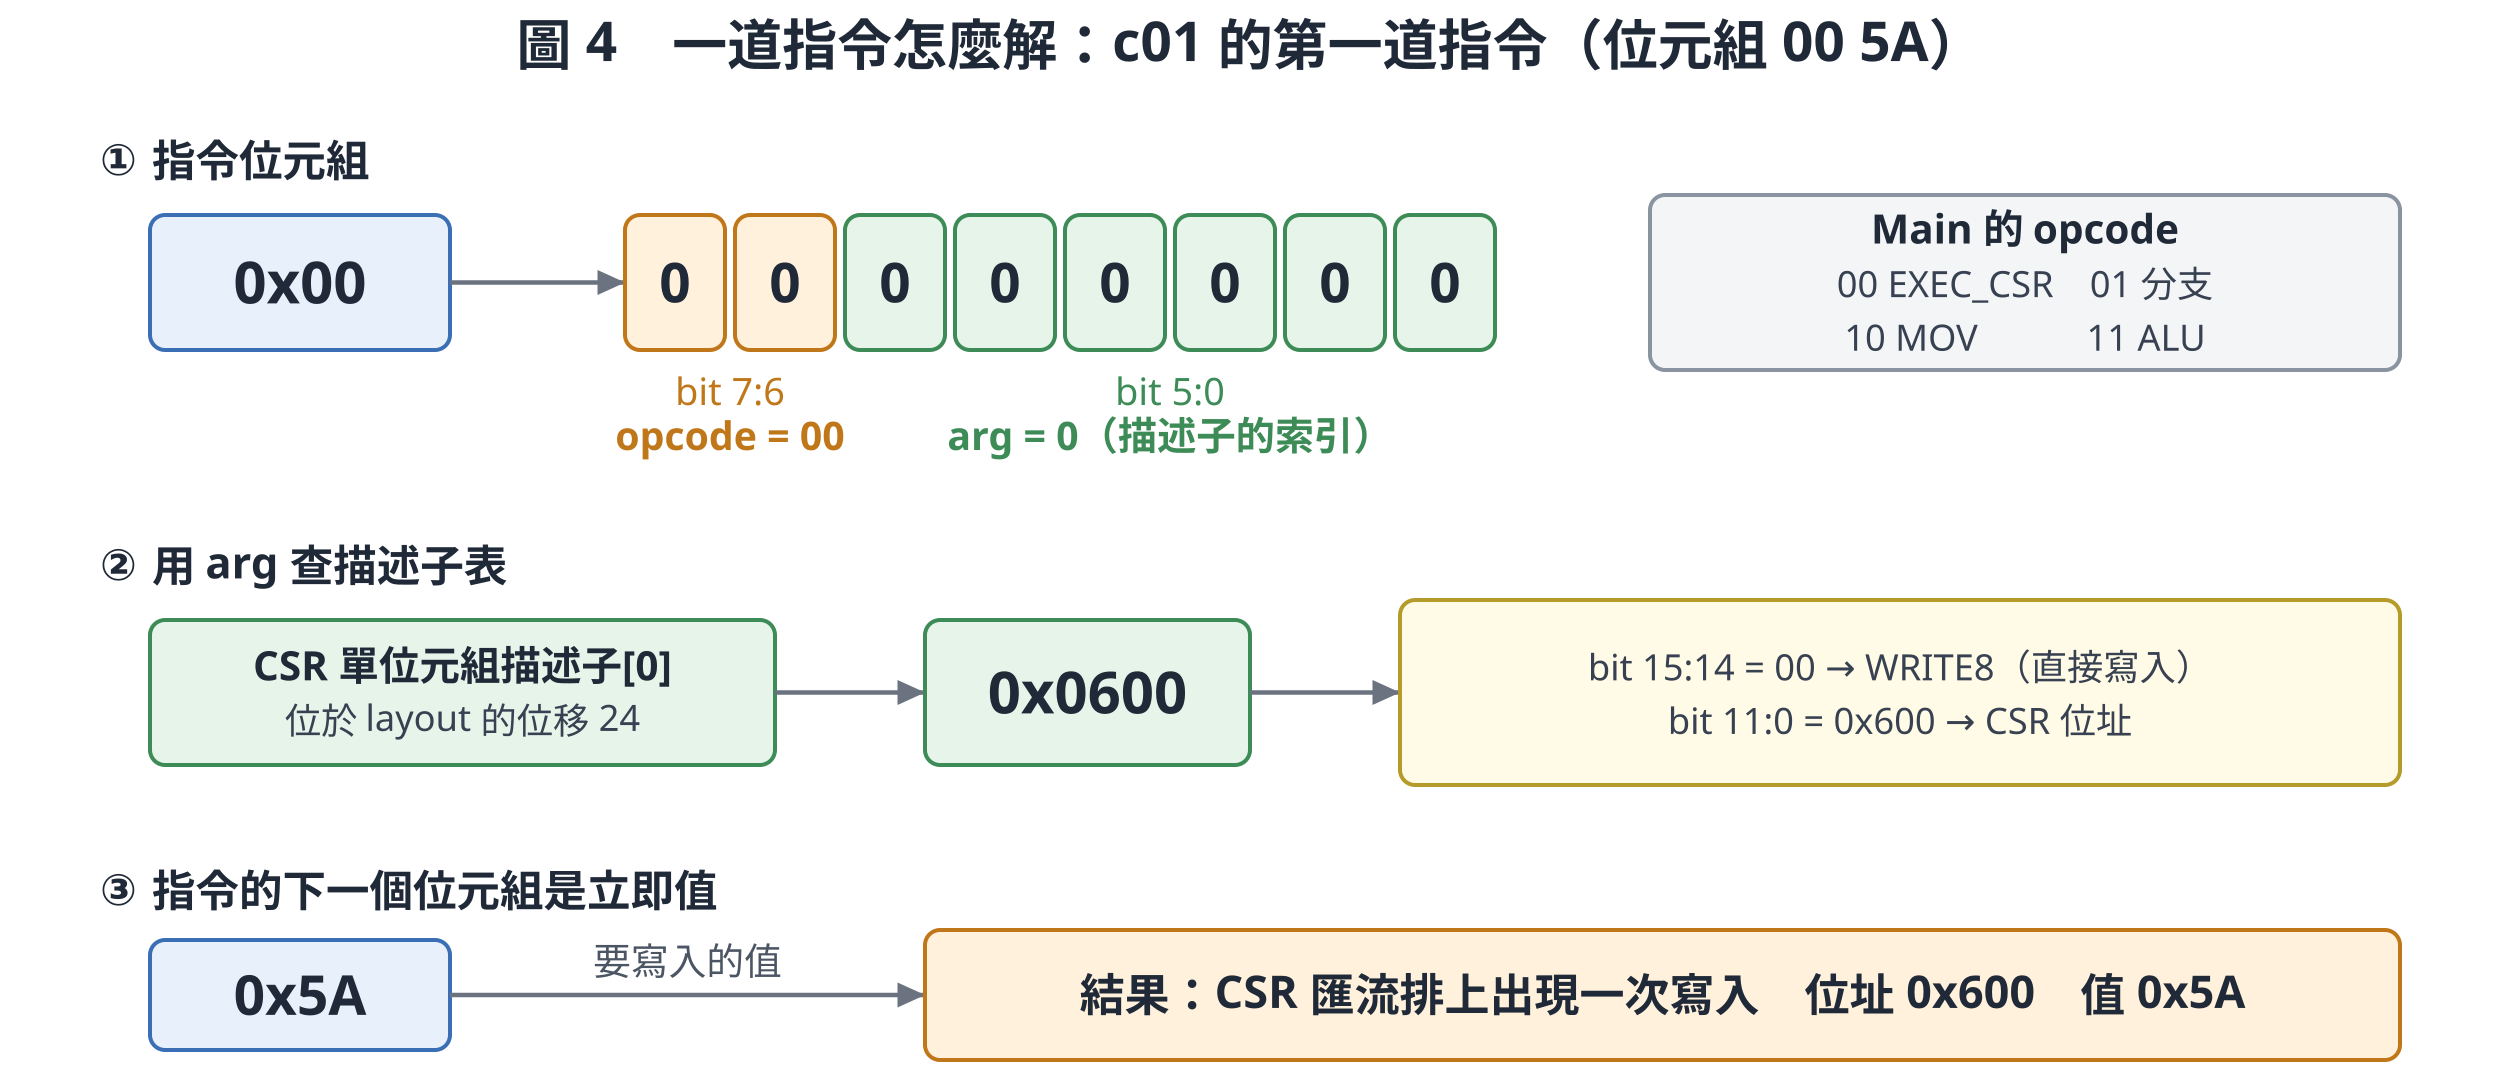
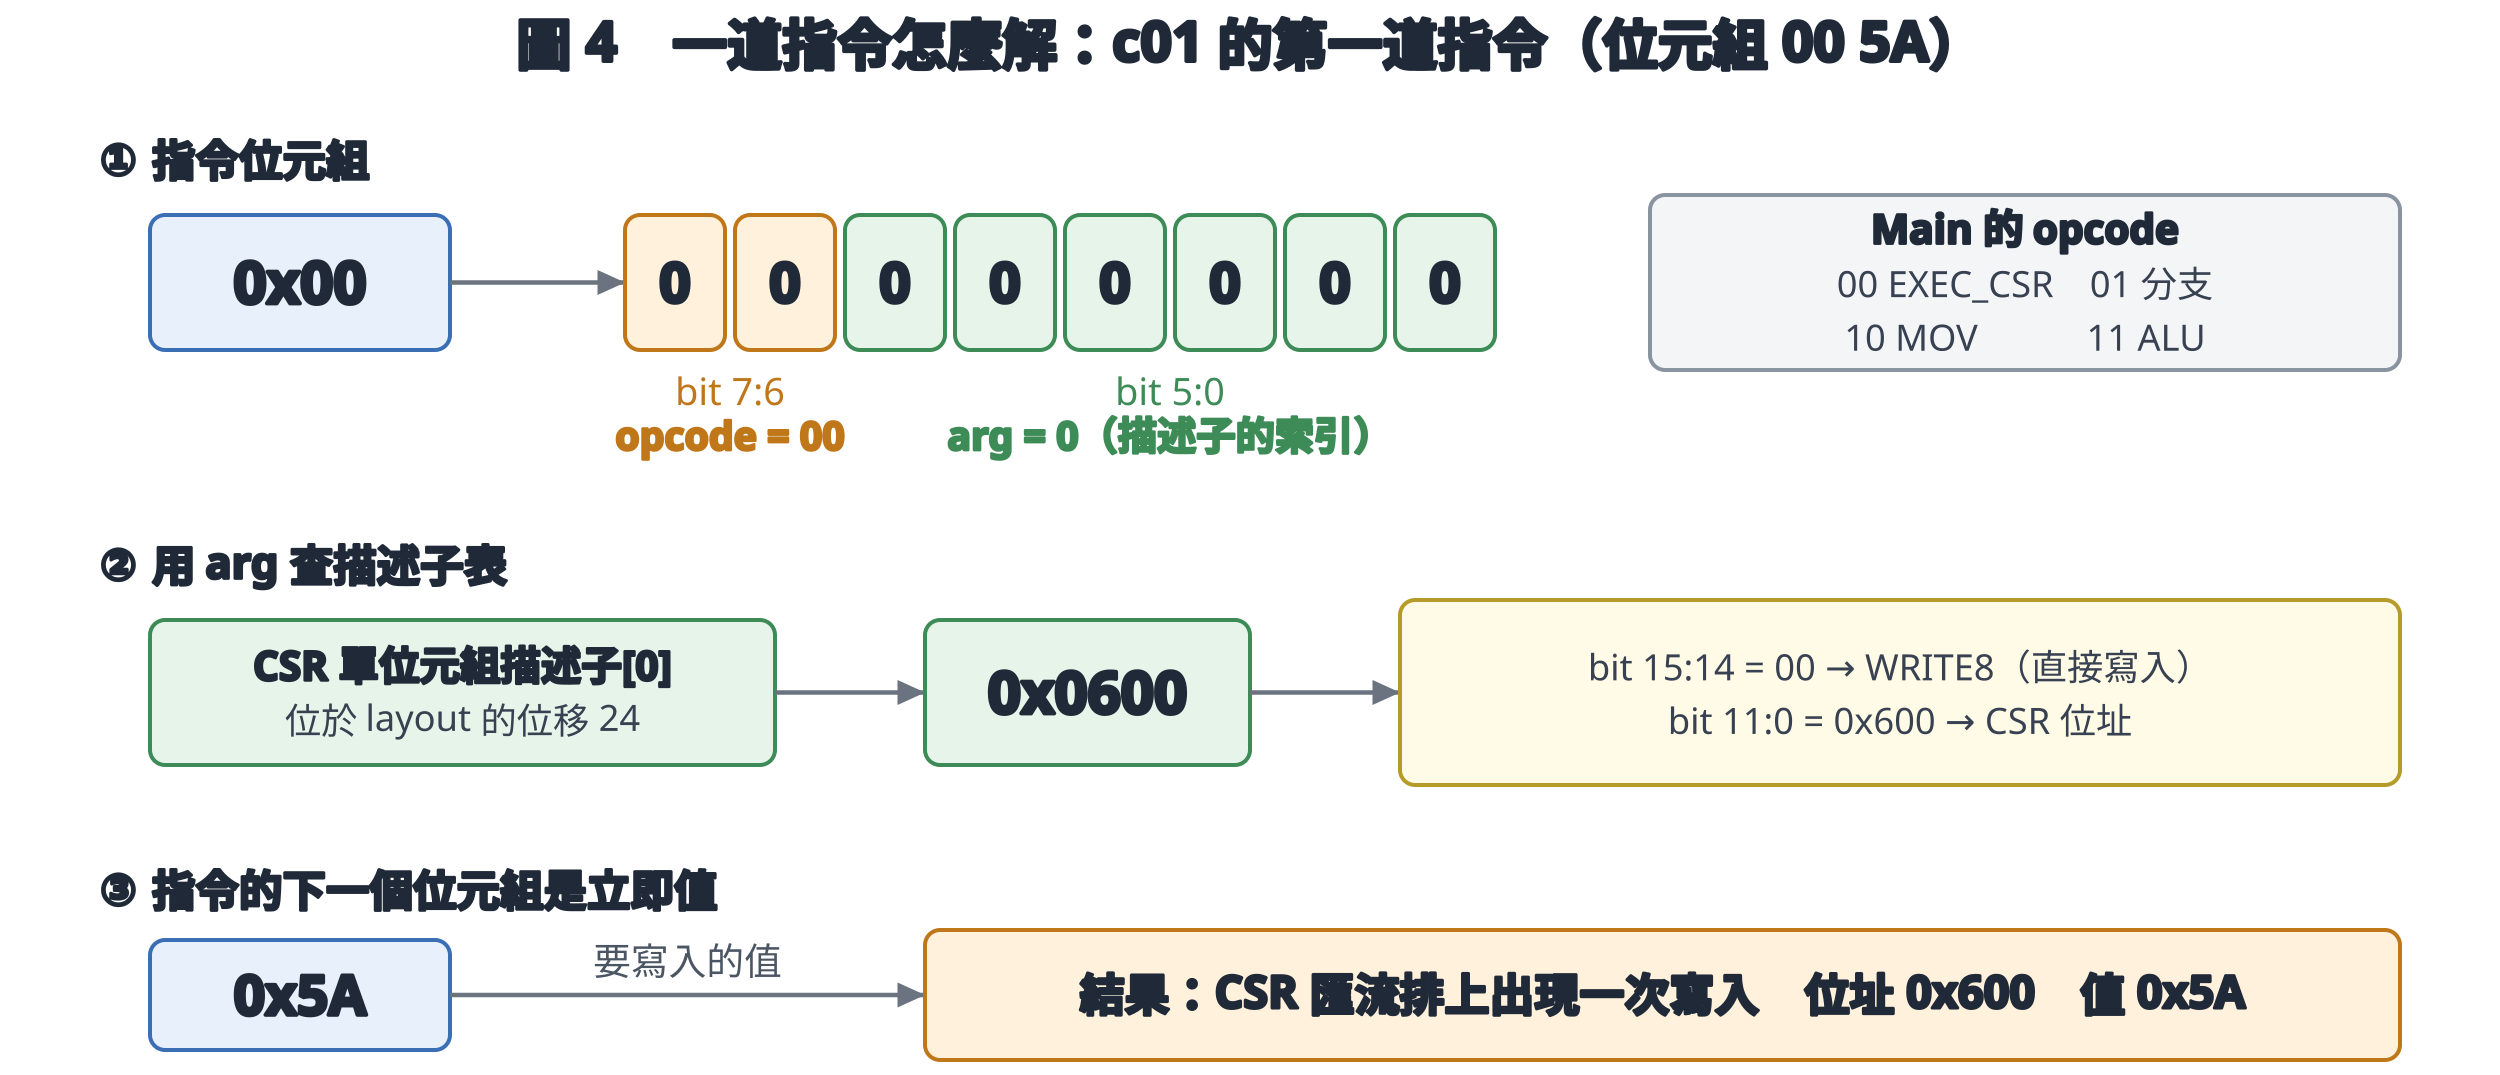
<svg xmlns="http://www.w3.org/2000/svg" width="1000" height="430" viewBox="0 0 1000 430">
  <rect x="0" y="0" width="1000" height="430" fill="#ffffff" />
-   <text x="500" y="26" font-family="WenQuanYi Zen Hei" font-size="22.0" font-weight="bold" text-anchor="middle" fill="#1f2937">圖 4　一道指令怎麼解：c01 的第一道指令（位元組 00 5A）</text>
-   <text x="40" y="70" font-family="WenQuanYi Zen Hei" font-size="17.4" font-weight="bold" text-anchor="start" fill="#1f2937">① 指令位元組</text>
+   <text x="500" y="26" font-family="WenQuanYi Zen Hei" font-size="22.0" font-weight="bold" text-anchor="middle" fill="#1f2937" stroke="#1f2937" stroke-width="1.54" stroke-linejoin="round">圖 4　一道指令怎麼解：c01 的第一道指令（位元組 00 5A）</text>
+   <text x="40" y="70" font-family="WenQuanYi Zen Hei" font-size="17.4" font-weight="bold" text-anchor="start" fill="#1f2937" stroke="#1f2937" stroke-width="1.22" stroke-linejoin="round">① 指令位元組</text>
  <rect x="60" y="86" width="120" height="54" rx="6" fill="#e8f0fb" stroke="#3b6fb5" stroke-width="1.6" />
-   <text x="120.0" y="121.352" font-family="WenQuanYi Zen Hei" font-size="23.2" font-weight="bold" text-anchor="middle" fill="#1f2937">0x00</text>
+   <text x="120.0" y="121.352" font-family="WenQuanYi Zen Hei" font-size="23.2" font-weight="bold" text-anchor="middle" fill="#1f2937" stroke="#1f2937" stroke-width="1.62" stroke-linejoin="round">0x00</text>
  <line x1="180" y1="113" x2="250" y2="113" stroke="#6b7280" stroke-width="1.8" />
  <polygon points="250.0,113.0 239.0,118.0 239.0,108.0" fill="#6b7280" />
  <rect x="250" y="86" width="40" height="54" rx="6" fill="#fff1dc" stroke="#c0771a" stroke-width="1.6" />
-   <text x="270.0" y="120.934" font-family="WenQuanYi Zen Hei" font-size="22.0" font-weight="bold" text-anchor="middle" fill="#1f2937">0</text>
+   <text x="270.0" y="120.934" font-family="WenQuanYi Zen Hei" font-size="22.0" font-weight="bold" text-anchor="middle" fill="#1f2937" stroke="#1f2937" stroke-width="1.54" stroke-linejoin="round">0</text>
  <rect x="294" y="86" width="40" height="54" rx="6" fill="#fff1dc" stroke="#c0771a" stroke-width="1.6" />
-   <text x="314.0" y="120.934" font-family="WenQuanYi Zen Hei" font-size="22.0" font-weight="bold" text-anchor="middle" fill="#1f2937">0</text>
+   <text x="314.0" y="120.934" font-family="WenQuanYi Zen Hei" font-size="22.0" font-weight="bold" text-anchor="middle" fill="#1f2937" stroke="#1f2937" stroke-width="1.54" stroke-linejoin="round">0</text>
  <rect x="338" y="86" width="40" height="54" rx="6" fill="#e7f4ea" stroke="#3d8b56" stroke-width="1.6" />
-   <text x="358.0" y="120.934" font-family="WenQuanYi Zen Hei" font-size="22.0" font-weight="bold" text-anchor="middle" fill="#1f2937">0</text>
+   <text x="358.0" y="120.934" font-family="WenQuanYi Zen Hei" font-size="22.0" font-weight="bold" text-anchor="middle" fill="#1f2937" stroke="#1f2937" stroke-width="1.54" stroke-linejoin="round">0</text>
  <rect x="382" y="86" width="40" height="54" rx="6" fill="#e7f4ea" stroke="#3d8b56" stroke-width="1.6" />
-   <text x="402.0" y="120.934" font-family="WenQuanYi Zen Hei" font-size="22.0" font-weight="bold" text-anchor="middle" fill="#1f2937">0</text>
+   <text x="402.0" y="120.934" font-family="WenQuanYi Zen Hei" font-size="22.0" font-weight="bold" text-anchor="middle" fill="#1f2937" stroke="#1f2937" stroke-width="1.54" stroke-linejoin="round">0</text>
  <rect x="426" y="86" width="40" height="54" rx="6" fill="#e7f4ea" stroke="#3d8b56" stroke-width="1.6" />
-   <text x="446.0" y="120.934" font-family="WenQuanYi Zen Hei" font-size="22.0" font-weight="bold" text-anchor="middle" fill="#1f2937">0</text>
+   <text x="446.0" y="120.934" font-family="WenQuanYi Zen Hei" font-size="22.0" font-weight="bold" text-anchor="middle" fill="#1f2937" stroke="#1f2937" stroke-width="1.54" stroke-linejoin="round">0</text>
  <rect x="470" y="86" width="40" height="54" rx="6" fill="#e7f4ea" stroke="#3d8b56" stroke-width="1.6" />
-   <text x="490.0" y="120.934" font-family="WenQuanYi Zen Hei" font-size="22.0" font-weight="bold" text-anchor="middle" fill="#1f2937">0</text>
+   <text x="490.0" y="120.934" font-family="WenQuanYi Zen Hei" font-size="22.0" font-weight="bold" text-anchor="middle" fill="#1f2937" stroke="#1f2937" stroke-width="1.54" stroke-linejoin="round">0</text>
  <rect x="514" y="86" width="40" height="54" rx="6" fill="#e7f4ea" stroke="#3d8b56" stroke-width="1.6" />
-   <text x="534.0" y="120.934" font-family="WenQuanYi Zen Hei" font-size="22.0" font-weight="bold" text-anchor="middle" fill="#1f2937">0</text>
+   <text x="534.0" y="120.934" font-family="WenQuanYi Zen Hei" font-size="22.0" font-weight="bold" text-anchor="middle" fill="#1f2937" stroke="#1f2937" stroke-width="1.54" stroke-linejoin="round">0</text>
  <rect x="558" y="86" width="40" height="54" rx="6" fill="#e7f4ea" stroke="#3d8b56" stroke-width="1.6" />
-   <text x="578.0" y="120.934" font-family="WenQuanYi Zen Hei" font-size="22.0" font-weight="bold" text-anchor="middle" fill="#1f2937">0</text>
+   <text x="578.0" y="120.934" font-family="WenQuanYi Zen Hei" font-size="22.0" font-weight="bold" text-anchor="middle" fill="#1f2937" stroke="#1f2937" stroke-width="1.54" stroke-linejoin="round">0</text>
  <text x="292" y="162" font-family="WenQuanYi Zen Hei" font-size="15.1" font-weight="normal" text-anchor="middle" fill="#c0771a">bit 7:6</text>
-   <text x="292" y="180" font-family="WenQuanYi Zen Hei" font-size="15.7" font-weight="bold" text-anchor="middle" fill="#c0771a">opcode = 00</text>
+   <text x="292" y="180" font-family="WenQuanYi Zen Hei" font-size="15.7" font-weight="bold" text-anchor="middle" fill="#c0771a" stroke="#c0771a" stroke-width="1.1" stroke-linejoin="round">opcode = 00</text>
  <text x="468" y="162" font-family="WenQuanYi Zen Hei" font-size="15.1" font-weight="normal" text-anchor="middle" fill="#3d8b56">bit 5:0</text>
-   <text x="468" y="180" font-family="WenQuanYi Zen Hei" font-size="15.7" font-weight="bold" text-anchor="middle" fill="#3d8b56">arg = 0（描述子的索引）</text>
+   <text x="468" y="180" font-family="WenQuanYi Zen Hei" font-size="15.7" font-weight="bold" text-anchor="middle" fill="#3d8b56" stroke="#3d8b56" stroke-width="1.1" stroke-linejoin="round">arg = 0（描述子的索引）</text>
  <rect x="660" y="78" width="300" height="70" rx="6" fill="#f4f5f7" stroke="#8a93a0" stroke-width="1.6" />
-   <text x="810.0" y="97.41" font-family="WenQuanYi Zen Hei" font-size="16.2" font-weight="bold" text-anchor="middle" fill="#1f2937">Main 的 opcode</text>
+   <text x="810.0" y="97.41" font-family="WenQuanYi Zen Hei" font-size="16.2" font-weight="bold" text-anchor="middle" fill="#1f2937" stroke="#1f2937" stroke-width="1.13" stroke-linejoin="round">Main 的 opcode</text>
  <text x="810.0" y="118.846" font-family="WenQuanYi Zen Hei" font-size="14.5" font-weight="normal" text-anchor="middle" fill="#374151">00 EXEC_CSR　01 分支</text>
  <text x="810.0" y="140.283" font-family="WenQuanYi Zen Hei" font-size="14.5" font-weight="normal" text-anchor="middle" fill="#374151">10 MOV　　　11 ALU</text>
-   <text x="40" y="232" font-family="WenQuanYi Zen Hei" font-size="17.4" font-weight="bold" text-anchor="start" fill="#1f2937">② 用 arg 查描述子表</text>
+   <text x="40" y="232" font-family="WenQuanYi Zen Hei" font-size="17.4" font-weight="bold" text-anchor="start" fill="#1f2937" stroke="#1f2937" stroke-width="1.22" stroke-linejoin="round">② 用 arg 查描述子表</text>
  <rect x="60" y="248" width="250" height="58" rx="6" fill="#e7f4ea" stroke="#3d8b56" stroke-width="1.6" />
-   <text x="185.0" y="272.128" font-family="WenQuanYi Zen Hei" font-size="16.2" font-weight="bold" text-anchor="middle" fill="#1f2937">CSR 單位元組描述子[0]</text>
+   <text x="185.0" y="272.128" font-family="WenQuanYi Zen Hei" font-size="16.2" font-weight="bold" text-anchor="middle" fill="#1f2937" stroke="#1f2937" stroke-width="1.13" stroke-linejoin="round">CSR 單位元組描述子[0]</text>
  <text x="185.0" y="293.565" font-family="WenQuanYi Zen Hei" font-size="14.5" font-weight="normal" text-anchor="middle" fill="#374151">位於 layout 的位移 24</text>
  <line x1="310" y1="277" x2="370" y2="277" stroke="#6b7280" stroke-width="1.8" />
  <polygon points="370.0,277.0 359.0,282.0 359.0,272.0" fill="#6b7280" />
  <rect x="370" y="248" width="130" height="58" rx="6" fill="#e7f4ea" stroke="#3d8b56" stroke-width="1.6" />
-   <text x="435.0" y="285.352" font-family="WenQuanYi Zen Hei" font-size="23.2" font-weight="bold" text-anchor="middle" fill="#1f2937">0x0600</text>
+   <text x="435.0" y="285.352" font-family="WenQuanYi Zen Hei" font-size="23.2" font-weight="bold" text-anchor="middle" fill="#1f2937" stroke="#1f2937" stroke-width="1.62" stroke-linejoin="round">0x0600</text>
  <line x1="500" y1="277" x2="560" y2="277" stroke="#6b7280" stroke-width="1.8" />
  <polygon points="560.0,277.0 549.0,282.0 549.0,272.0" fill="#6b7280" />
  <rect x="560" y="240" width="400" height="74" rx="6" fill="#fffbe6" stroke="#b59b2a" stroke-width="1.6" />
  <text x="760.0" y="272.128" font-family="WenQuanYi Zen Hei" font-size="14.5" font-weight="normal" text-anchor="middle" fill="#374151">bit 15:14 = 00 → WRITE8（直接寫入）</text>
  <text x="760.0" y="293.565" font-family="WenQuanYi Zen Hei" font-size="14.5" font-weight="normal" text-anchor="middle" fill="#374151">bit 11:0 = 0x600 → CSR 位址</text>
-   <text x="40" y="362" font-family="WenQuanYi Zen Hei" font-size="17.4" font-weight="bold" text-anchor="start" fill="#1f2937">③ 指令的下一個位元組是立即值</text>
+   <text x="40" y="362" font-family="WenQuanYi Zen Hei" font-size="17.4" font-weight="bold" text-anchor="start" fill="#1f2937" stroke="#1f2937" stroke-width="1.22" stroke-linejoin="round">③ 指令的下一個位元組是立即值</text>
  <rect x="60" y="376" width="120" height="44" rx="6" fill="#e8f0fb" stroke="#3b6fb5" stroke-width="1.6" />
-   <text x="120.0" y="405.934" font-family="WenQuanYi Zen Hei" font-size="22.0" font-weight="bold" text-anchor="middle" fill="#1f2937">0x5A</text>
+   <text x="120.0" y="405.934" font-family="WenQuanYi Zen Hei" font-size="22.0" font-weight="bold" text-anchor="middle" fill="#1f2937" stroke="#1f2937" stroke-width="1.54" stroke-linejoin="round">0x5A</text>
  <line x1="180" y1="398" x2="370" y2="398" stroke="#6b7280" stroke-width="1.8" />
  <polygon points="370.0,398.0 359.0,403.0 359.0,393.0" fill="#6b7280" />
  <text x="275" y="390" font-family="WenQuanYi Zen Hei" font-size="15.1" font-weight="normal" text-anchor="middle" fill="#4b5563">要寫入的值</text>
  <rect x="370" y="372" width="590" height="52" rx="6" fill="#fff1dc" stroke="#c0771a" stroke-width="1.6" />
-   <text x="665.0" y="404.473" font-family="WenQuanYi Zen Hei" font-size="18.0" font-weight="bold" text-anchor="middle" fill="#1f2937">結果：CSR 匯流排上出現一次寫入　位址 0x600　值 0x5A</text>
+   <text x="665.0" y="404.473" font-family="WenQuanYi Zen Hei" font-size="18.0" font-weight="bold" text-anchor="middle" fill="#1f2937" stroke="#1f2937" stroke-width="1.26" stroke-linejoin="round">結果：CSR 匯流排上出現一次寫入　位址 0x600　值 0x5A</text>
</svg>
